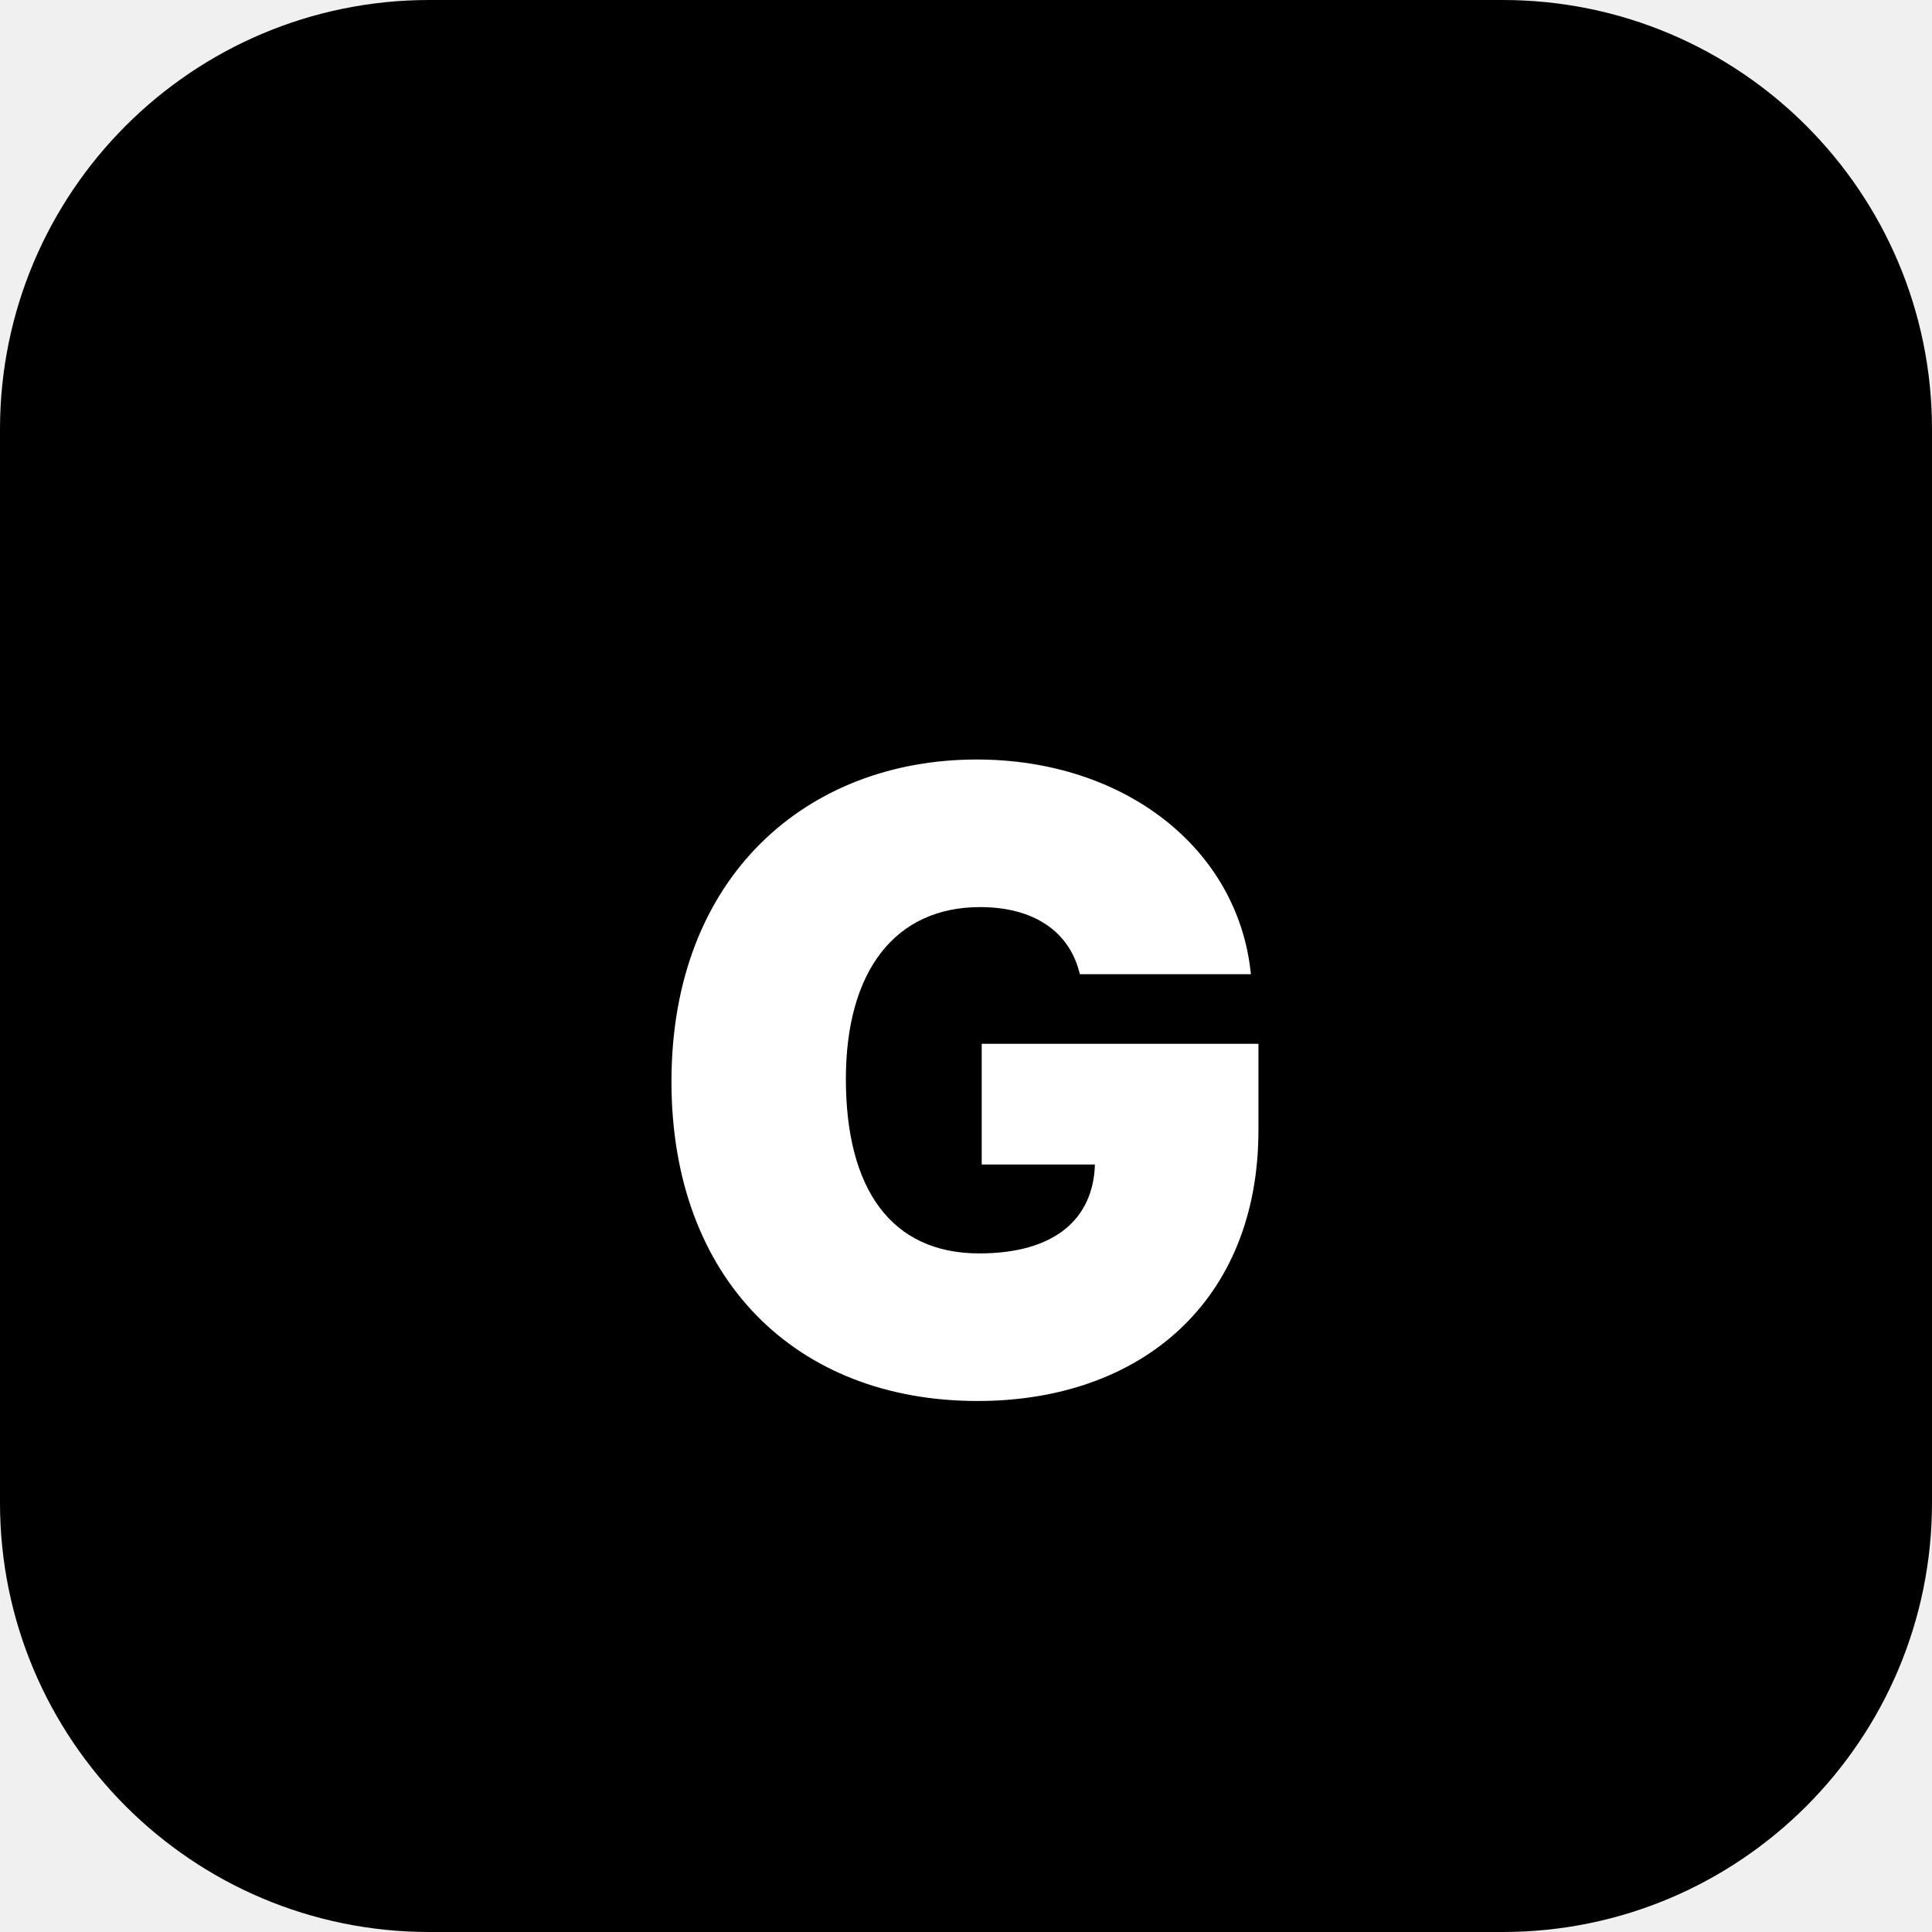
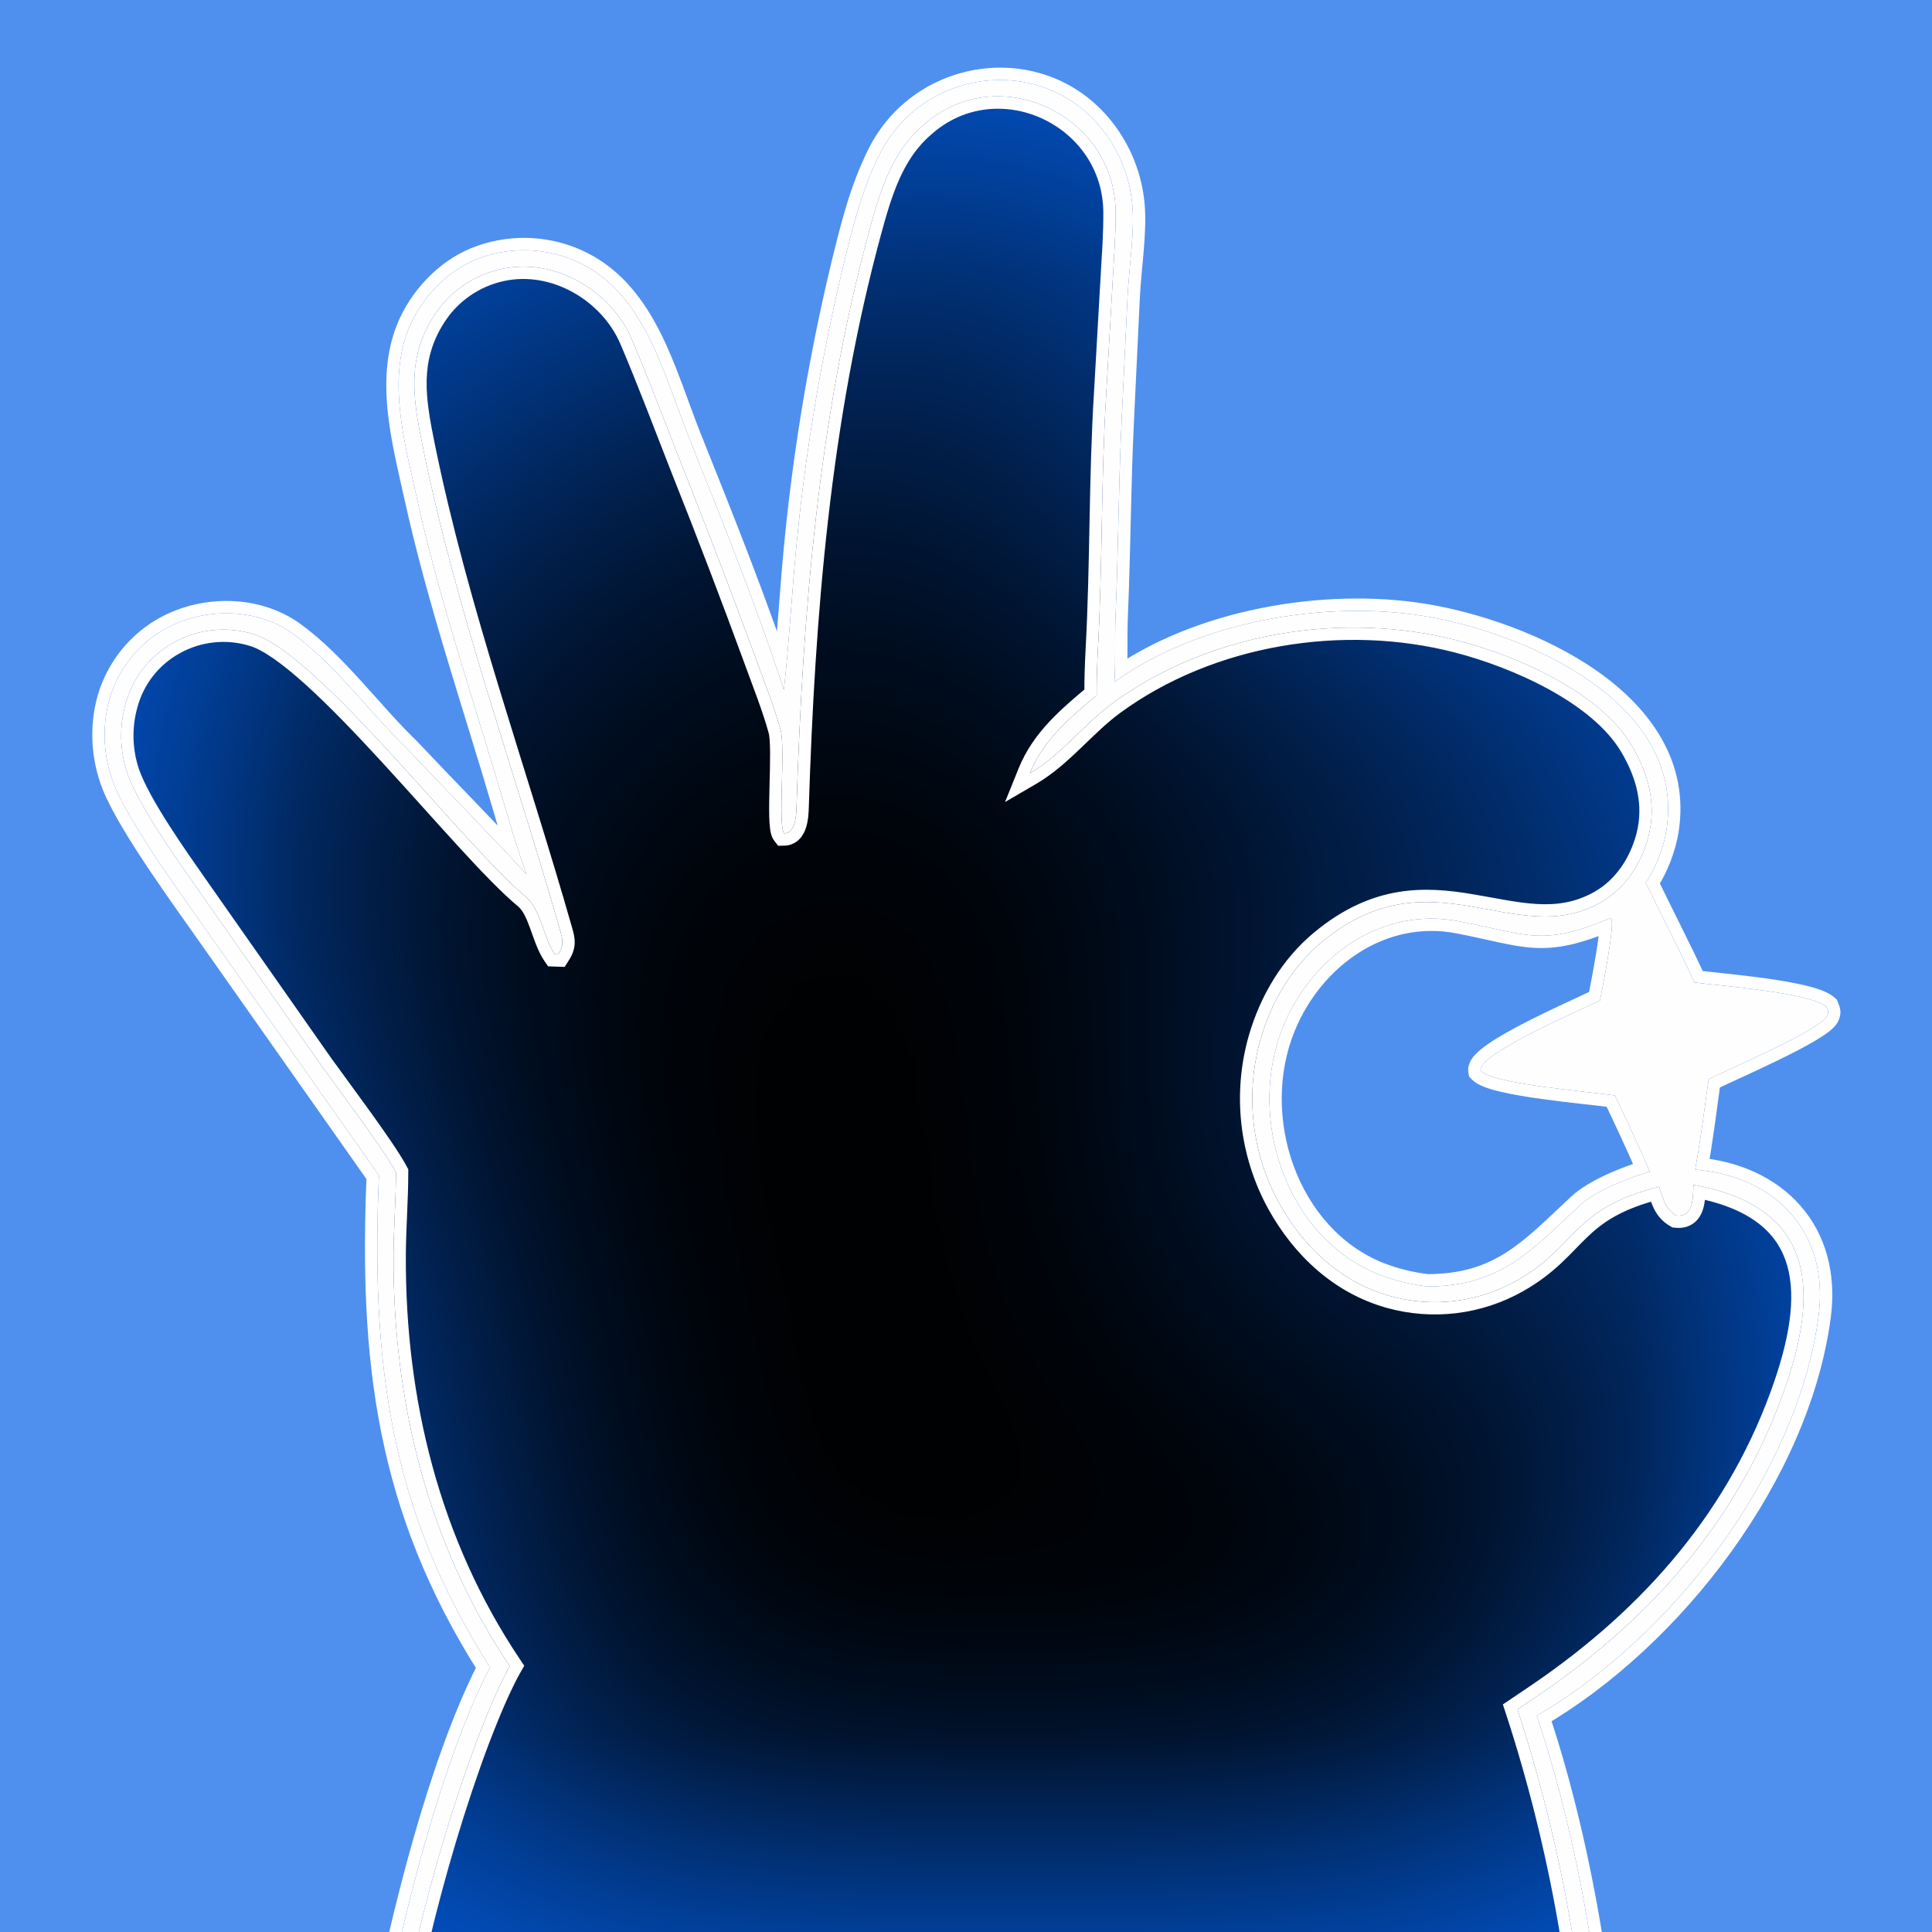
- <svg xmlns="http://www.w3.org/2000/svg" width="36" height="36" viewBox="0 0 36 36" fill="none">
-   <rect width="36" height="36" rx="8" fill="currentColor" />
-   <text x="50%" y="55%" dominant-baseline="middle" text-anchor="middle" fill="var(--primary-foreground, white)" font-family="Inter, sans-serif" font-size="16" font-weight="900">G</text>
+ <svg xmlns="http://www.w3.org/2000/svg" width="128" height="128" viewBox="0 0 128 128" fill="none">
+   <g clip-path="url(#clip0_7_12)">
+     <rect width="128" height="128" fill="#4F90EE" />
+     <g filter="url(#filter0_i_7_12)">
+       <path d="M58.265 10.244C61.135 4.484 69.121 3.489 73.112 8.679C74.185 10.081 74.844 11.754 75.014 13.508C75.195 15.285 74.795 17.779 74.707 19.612C74.575 22.362 74.447 25.117 74.313 27.868C74.103 32.165 74.096 36.471 73.91 40.772C73.848 42.212 73.92 43.757 73.841 45.178C79.318 41.214 87.659 39.735 94.313 40.808C101.013 41.888 111.744 46.56 110.404 55.013C110.228 56.12 109.695 57.547 109.035 58.469C110.074 60.642 111.281 62.935 112.258 65.09C114.069 65.321 119.976 65.772 121.007 66.707C121.104 66.962 121.174 67.04 121.051 67.303C120.616 68.241 114.453 70.868 113.199 71.502C112.93 73.417 112.668 75.609 112.308 77.489C117.7 77.93 121.207 81.692 120.486 87.179C119.113 97.603 110.817 108.427 101.817 113.673C104.841 122.661 106.717 134.434 106.684 143.898H23.695C24.83 134.782 28.183 118.72 32.463 110.46C25.7 99.842 24.594 90.011 25.104 77.872L14.233 62.426C12.403 59.808 8.647 54.721 7.56 51.997C6.945 50.439 6.776 48.742 7.072 47.094C7.447 45.003 8.661 43.153 10.434 41.972C13.037 40.238 16.851 40.111 19.466 42.025C22.243 44.058 24.539 47.258 27.029 49.666C29.626 52.421 32.355 55.167 34.882 57.92C34.339 56.464 33.879 54.897 33.439 53.398C31.437 46.573 29.101 39.772 27.575 32.824C26.776 29.181 25.59 24.949 27.235 21.408C28.149 19.459 29.86 17.755 31.905 17.052C34.067 16.296 36.445 16.443 38.496 17.46C42.786 19.608 43.986 24.838 45.654 29.002C47.824 34.422 50.132 40.16 51.933 45.706C52.307 42.35 52.476 38.877 52.83 35.464C53.447 29.417 54.47 23.418 55.891 17.506C56.516 14.971 57.093 12.595 58.265 10.244ZM106.722 60.818C102.157 62.746 101.246 61.925 96.632 61.035C91.532 60.051 86.946 63.358 85.04 67.951C82.56 73.928 85.123 81.962 91.38 84.445C92.409 84.842 93.486 85.107 94.583 85.23C99.43 85.216 101.463 82.843 104.645 79.877C105.693 78.9 107.892 78.01 109.304 77.632C108.569 75.905 107.798 74.277 106.993 72.581C105.289 72.319 98.957 71.839 98.09 70.94C97.874 69.83 104.746 66.921 106.006 66.275C106.154 65.476 107.013 61.257 106.741 60.834C106.737 60.827 106.728 60.823 106.722 60.818Z" fill="black" />
+     </g>
+     <mask id="path-2-outside-1_7_12" maskUnits="userSpaceOnUse" x="5.93" y="4.299" width="117" height="141" fill="black">
+       <rect fill="white" x="5.93" y="4.299" width="117" height="141" />
+       <path d="M58.265 10.244C61.135 4.484 69.121 3.489 73.113 8.679C74.186 10.081 74.844 11.753 75.014 13.508C75.195 15.285 74.796 17.779 74.707 19.612C74.575 22.362 74.447 25.117 74.313 27.868C74.103 32.165 74.097 36.471 73.911 40.772C73.848 42.212 73.92 43.757 73.841 45.178C79.318 41.214 87.659 39.735 94.313 40.808C101.013 41.888 111.744 46.56 110.404 55.013C110.228 56.12 109.695 57.547 109.036 58.469C110.074 60.642 111.281 62.935 112.258 65.09C114.07 65.321 119.977 65.772 121.007 66.707C121.104 66.962 121.174 67.04 121.051 67.303C120.617 68.241 114.453 70.868 113.2 71.502C112.93 73.417 112.668 75.609 112.308 77.489C117.7 77.93 121.207 81.692 120.486 87.179C119.113 97.603 110.817 108.427 101.817 113.673C104.841 122.661 106.717 134.434 106.684 143.898H105.684C105.585 143.124 105.566 142.235 105.534 141.452C105.142 131.803 103.532 122.419 100.537 113.254L102.014 112.257C109.561 107.104 115.37 100.445 118.346 91.716C120.567 85.201 120.067 79.921 112.195 78.499C112.158 79.34 112.223 80.654 111.063 80.53C110.304 80.095 110.2 79.443 109.924 78.627C104.133 80.058 104.484 82.604 100.493 84.844C97.943 86.285 94.922 86.653 92.099 85.866C88.85 84.96 86.357 82.618 84.751 79.72C82.92 76.396 82.478 72.486 83.52 68.838C84.243 66.348 85.595 64.047 87.611 62.383C94.847 56.413 100.375 62.975 106.014 59.809C107.658 58.886 108.738 57.236 109.208 55.44C109.766 53.305 109.215 51.263 108.113 49.404C105.995 45.832 100.465 43.443 96.613 42.445C88.989 40.469 80.147 41.886 73.746 46.565C71.812 47.978 70.294 50.032 68.233 51.234C69.131 49.005 70.859 47.582 72.658 46.064C72.651 45.036 72.688 43.965 72.744 42.939C73.044 37.36 72.948 31.655 73.29 26.09L73.734 18.341C73.816 16.882 73.922 15.514 73.914 14.067C73.881 7.585 66.065 3.9 61.149 8.309C59.069 10.091 58.286 12.735 57.584 15.317C54.207 27.742 53.177 40.668 52.77 53.491C52.751 54.093 52.686 55.196 51.948 55.211C51.521 54.667 52.058 49.573 51.712 48.339C51.272 46.769 50.672 45.27 50.123 43.764C48.564 39.505 46.944 35.268 45.265 31.054C44.146 28.211 43.057 25.294 41.86 22.485C40.486 19.263 36.782 17.046 33.218 17.822C31.352 18.224 29.728 19.361 28.715 20.974C26.92 23.815 27.379 26.494 28.002 29.552C30.227 40.485 34.078 51.013 37.132 61.728C37.319 62.381 37.329 62.676 36.974 63.229L36.752 63.221C35.993 62.121 35.845 60.25 34.836 59.416C30.767 56.053 21.074 43.276 16.774 42.007C15.021 41.472 13.124 41.672 11.522 42.562C9.943 43.429 8.786 44.901 8.32 46.637C7.892 48.152 7.936 49.76 8.445 51.249C9.206 53.419 11.738 56.964 13.109 58.922L21.279 70.575C22.375 72.106 25.333 76.028 26.163 77.546L26.234 77.678C26.233 79.485 26.082 81.322 26.073 83.142C26.022 92.808 28.331 102.283 33.775 110.394C32.812 112.086 31.713 114.936 31.041 116.839C27.967 125.541 26.039 134.775 24.766 143.898H23.695C24.83 134.781 28.183 118.72 32.463 110.46C25.7 99.842 24.594 90.011 25.104 77.871L14.233 62.426C12.403 59.808 8.647 54.721 7.56 51.996C6.945 50.439 6.776 48.742 7.072 47.094C7.447 45.002 8.662 43.153 10.434 41.972C13.037 40.238 16.851 40.111 19.466 42.025C22.243 44.057 24.539 47.257 27.03 49.665C29.627 52.421 32.355 55.166 34.882 57.92C34.339 56.463 33.879 54.897 33.439 53.398C31.437 46.573 29.101 39.772 27.576 32.824C26.776 29.181 25.591 24.949 27.235 21.408C28.149 19.459 29.86 17.755 31.906 17.052C34.068 16.296 36.445 16.443 38.497 17.46C42.786 19.608 43.986 24.838 45.654 29.002C47.824 34.422 50.132 40.16 51.933 45.706C52.308 42.35 52.476 38.877 52.831 35.464C53.447 29.417 54.47 23.417 55.891 17.506C56.516 14.971 57.093 12.595 58.265 10.244ZM106.722 60.818C102.157 62.746 101.246 61.925 96.632 61.035C91.532 60.051 86.947 63.358 85.04 67.951C82.56 73.928 85.123 81.962 91.38 84.445C92.41 84.842 93.487 85.106 94.584 85.23C99.43 85.215 101.464 82.843 104.645 79.877C105.693 78.9 107.892 78.01 109.304 77.632C108.569 75.905 107.798 74.277 106.994 72.581C105.289 72.319 98.957 71.839 98.09 70.94C97.874 69.83 104.746 66.921 106.006 66.275C106.154 65.476 107.013 61.257 106.742 60.833C106.737 60.827 106.729 60.823 106.722 60.818Z" />
+     </mask>
+     <path d="M58.265 10.244C61.135 4.484 69.121 3.489 73.113 8.679C74.186 10.081 74.844 11.753 75.014 13.508C75.195 15.285 74.796 17.779 74.707 19.612C74.575 22.362 74.447 25.117 74.313 27.868C74.103 32.165 74.097 36.471 73.911 40.772C73.848 42.212 73.92 43.757 73.841 45.178C79.318 41.214 87.659 39.735 94.313 40.808C101.013 41.888 111.744 46.56 110.404 55.013C110.228 56.12 109.695 57.547 109.036 58.469C110.074 60.642 111.281 62.935 112.258 65.09C114.07 65.321 119.977 65.772 121.007 66.707C121.104 66.962 121.174 67.04 121.051 67.303C120.617 68.241 114.453 70.868 113.2 71.502C112.93 73.417 112.668 75.609 112.308 77.489C117.7 77.93 121.207 81.692 120.486 87.179C119.113 97.603 110.817 108.427 101.817 113.673C104.841 122.661 106.717 134.434 106.684 143.898H105.684C105.585 143.124 105.566 142.235 105.534 141.452C105.142 131.803 103.532 122.419 100.537 113.254L102.014 112.257C109.561 107.104 115.37 100.445 118.346 91.716C120.567 85.201 120.067 79.921 112.195 78.499C112.158 79.34 112.223 80.654 111.063 80.53C110.304 80.095 110.2 79.443 109.924 78.627C104.133 80.058 104.484 82.604 100.493 84.844C97.943 86.285 94.922 86.653 92.099 85.866C88.85 84.96 86.357 82.618 84.751 79.72C82.92 76.396 82.478 72.486 83.52 68.838C84.243 66.348 85.595 64.047 87.611 62.383C94.847 56.413 100.375 62.975 106.014 59.809C107.658 58.886 108.738 57.236 109.208 55.44C109.766 53.305 109.215 51.263 108.113 49.404C105.995 45.832 100.465 43.443 96.613 42.445C88.989 40.469 80.147 41.886 73.746 46.565C71.812 47.978 70.294 50.032 68.233 51.234C69.131 49.005 70.859 47.582 72.658 46.064C72.651 45.036 72.688 43.965 72.744 42.939C73.044 37.36 72.948 31.655 73.29 26.09L73.734 18.341C73.816 16.882 73.922 15.514 73.914 14.067C73.881 7.585 66.065 3.9 61.149 8.309C59.069 10.091 58.286 12.735 57.584 15.317C54.207 27.742 53.177 40.668 52.77 53.491C52.751 54.093 52.686 55.196 51.948 55.211C51.521 54.667 52.058 49.573 51.712 48.339C51.272 46.769 50.672 45.27 50.123 43.764C48.564 39.505 46.944 35.268 45.265 31.054C44.146 28.211 43.057 25.294 41.86 22.485C40.486 19.263 36.782 17.046 33.218 17.822C31.352 18.224 29.728 19.361 28.715 20.974C26.92 23.815 27.379 26.494 28.002 29.552C30.227 40.485 34.078 51.013 37.132 61.728C37.319 62.381 37.329 62.676 36.974 63.229L36.752 63.221C35.993 62.121 35.845 60.25 34.836 59.416C30.767 56.053 21.074 43.276 16.774 42.007C15.021 41.472 13.124 41.672 11.522 42.562C9.943 43.429 8.786 44.901 8.32 46.637C7.892 48.152 7.936 49.76 8.445 51.249C9.206 53.419 11.738 56.964 13.109 58.922L21.279 70.575C22.375 72.106 25.333 76.028 26.163 77.546L26.234 77.678C26.233 79.485 26.082 81.322 26.073 83.142C26.022 92.808 28.331 102.283 33.775 110.394C32.812 112.086 31.713 114.936 31.041 116.839C27.967 125.541 26.039 134.775 24.766 143.898H23.695C24.83 134.781 28.183 118.72 32.463 110.46C25.7 99.842 24.594 90.011 25.104 77.871L14.233 62.426C12.403 59.808 8.647 54.721 7.56 51.996C6.945 50.439 6.776 48.742 7.072 47.094C7.447 45.002 8.662 43.153 10.434 41.972C13.037 40.238 16.851 40.111 19.466 42.025C22.243 44.057 24.539 47.257 27.03 49.665C29.627 52.421 32.355 55.166 34.882 57.92C34.339 56.463 33.879 54.897 33.439 53.398C31.437 46.573 29.101 39.772 27.576 32.824C26.776 29.181 25.591 24.949 27.235 21.408C28.149 19.459 29.86 17.755 31.906 17.052C34.068 16.296 36.445 16.443 38.497 17.46C42.786 19.608 43.986 24.838 45.654 29.002C47.824 34.422 50.132 40.16 51.933 45.706C52.308 42.35 52.476 38.877 52.831 35.464C53.447 29.417 54.47 23.417 55.891 17.506C56.516 14.971 57.093 12.595 58.265 10.244ZM106.722 60.818C102.157 62.746 101.246 61.925 96.632 61.035C91.532 60.051 86.947 63.358 85.04 67.951C82.56 73.928 85.123 81.962 91.38 84.445C92.41 84.842 93.487 85.106 94.584 85.23C99.43 85.215 101.464 82.843 104.645 79.877C105.693 78.9 107.892 78.01 109.304 77.632C108.569 75.905 107.798 74.277 106.994 72.581C105.289 72.319 98.957 71.839 98.09 70.94C97.874 69.83 104.746 66.921 106.006 66.275C106.154 65.476 107.013 61.257 106.742 60.833C106.737 60.827 106.729 60.823 106.722 60.818Z" fill="#FEFEFE" />
+     <path d="M58.265 10.244L57.535 9.88L57.535 9.88L58.265 10.244ZM73.113 8.679L73.76 8.184L73.759 8.182L73.113 8.679ZM75.014 13.508L74.203 13.587L74.203 13.591L75.014 13.508ZM74.707 19.612L75.522 19.651V19.651L74.707 19.612ZM74.313 27.868L73.499 27.828V27.828L74.313 27.868ZM73.911 40.772L74.725 40.807V40.807L73.911 40.772ZM73.841 45.178L73.027 45.133L72.932 46.843L74.319 45.839L73.841 45.178ZM94.313 40.808L94.183 41.613H94.183L94.313 40.808ZM110.404 55.013L109.599 54.885L109.599 54.886L110.404 55.013ZM109.036 58.469L108.372 57.995L108.093 58.386L108.3 58.821L109.036 58.469ZM112.258 65.09L111.516 65.427L111.704 65.841L112.155 65.899L112.258 65.09ZM121.007 66.707L121.77 66.417L121.7 66.234L121.555 66.103L121.007 66.707ZM121.051 67.303L120.312 66.959L120.312 66.96L121.051 67.303ZM113.2 71.502L112.831 70.775L112.452 70.967L112.392 71.389L113.2 71.502ZM112.308 77.489L111.507 77.335L111.336 78.227L112.242 78.301L112.308 77.489ZM120.486 87.179L121.294 87.285L121.294 87.285L120.486 87.179ZM101.817 113.673L101.406 112.969L100.832 113.303L101.044 113.933L101.817 113.673ZM106.684 143.898V144.713H107.497L107.499 143.901L106.684 143.898ZM105.684 143.898L104.875 144.001L104.966 144.713H105.684V143.898ZM105.534 141.452L104.719 141.485V141.485L105.534 141.452ZM100.537 113.254L100.081 112.579L99.57 112.923L99.762 113.508L100.537 113.254ZM102.014 112.257L102.47 112.933L102.474 112.931L102.014 112.257ZM118.346 91.716L119.118 91.979L119.118 91.979L118.346 91.716ZM112.195 78.499L112.34 77.697L111.421 77.531L111.38 78.464L112.195 78.499ZM111.063 80.53L110.658 81.237L110.806 81.322L110.976 81.34L111.063 80.53ZM109.924 78.627L110.697 78.366L110.457 77.656L109.729 77.836L109.924 78.627ZM100.493 84.844L100.094 84.133L100.092 84.134L100.493 84.844ZM92.099 85.866L92.318 85.08L92.318 85.08L92.099 85.866ZM84.751 79.72L84.036 80.113L84.037 80.115L84.751 79.72ZM83.52 68.838L82.737 68.611L82.736 68.614L83.52 68.838ZM87.611 62.383L87.092 61.754L87.092 61.754L87.611 62.383ZM106.014 59.809L105.615 59.098L105.615 59.098L106.014 59.809ZM109.208 55.44L109.996 55.646V55.646L109.208 55.44ZM108.113 49.404L107.411 49.819V49.819L108.113 49.404ZM96.613 42.445L96.817 41.656L96.817 41.656L96.613 42.445ZM73.746 46.565L74.227 47.223V47.223L73.746 46.565ZM68.233 51.234L67.477 50.929L66.587 53.137L68.644 51.938L68.233 51.234ZM72.658 46.064L73.183 46.687L73.476 46.441L73.473 46.058L72.658 46.064ZM72.744 42.939L73.558 42.983V42.983L72.744 42.939ZM73.29 26.09L74.104 26.14L74.105 26.137L73.29 26.09ZM73.734 18.341L74.548 18.388L74.548 18.387L73.734 18.341ZM73.914 14.067L73.098 14.071L73.098 14.072L73.914 14.067ZM61.149 8.309L61.679 8.928L61.686 8.922L61.693 8.916L61.149 8.309ZM57.584 15.317L58.371 15.531V15.531L57.584 15.317ZM52.77 53.491L53.585 53.517V53.517L52.77 53.491ZM51.948 55.211L51.306 55.714L51.557 56.035L51.964 56.026L51.948 55.211ZM51.712 48.339L52.498 48.119L52.497 48.119L51.712 48.339ZM50.123 43.764L50.89 43.485L50.889 43.484L50.123 43.764ZM45.265 31.054L44.507 31.353L44.508 31.356L45.265 31.054ZM41.86 22.485L42.61 22.165V22.165L41.86 22.485ZM33.218 17.822L33.39 18.619L33.392 18.618L33.218 17.822ZM28.715 20.974L29.404 21.41L29.406 21.407L28.715 20.974ZM28.002 29.552L27.203 29.715L27.203 29.715L28.002 29.552ZM37.132 61.728L37.916 61.505L37.916 61.505L37.132 61.728ZM36.974 63.229L36.946 64.044L37.41 64.06L37.66 63.669L36.974 63.229ZM36.752 63.221L36.08 63.684L36.313 64.022L36.723 64.036L36.752 63.221ZM34.836 59.416L34.317 60.045L34.317 60.045L34.836 59.416ZM16.774 42.007L16.536 42.787L16.543 42.789L16.774 42.007ZM11.522 42.562L11.914 43.277L11.918 43.275L11.522 42.562ZM8.32 46.637L9.104 46.859L9.107 46.849L8.32 46.637ZM8.445 51.249L7.673 51.513L7.676 51.519L8.445 51.249ZM13.109 58.922L12.441 59.39L12.441 59.39L13.109 58.922ZM21.279 70.575L20.611 71.043L20.616 71.049L21.279 70.575ZM26.163 77.546L26.88 77.159L26.878 77.155L26.163 77.546ZM26.234 77.678L27.049 77.678L27.049 77.472L26.951 77.29L26.234 77.678ZM26.073 83.142L26.888 83.146V83.146L26.073 83.142ZM33.775 110.394L34.483 110.797L34.733 110.359L34.452 109.94L33.775 110.394ZM31.041 116.839L31.809 117.111L31.809 117.111L31.041 116.839ZM24.766 143.898V144.713H25.476L25.574 144.011L24.766 143.898ZM23.695 143.898L22.886 143.797L22.772 144.713H23.695V143.898ZM32.463 110.46L33.187 110.835L33.403 110.418L33.151 110.022L32.463 110.46ZM25.104 77.871L25.919 77.906L25.93 77.629L25.771 77.402L25.104 77.871ZM14.233 62.426L13.565 62.893L13.566 62.895L14.233 62.426ZM7.56 51.996L6.802 52.296L6.803 52.299L7.56 51.996ZM7.072 47.094L7.874 47.238L7.874 47.238L7.072 47.094ZM10.434 41.972L10.886 42.651L10.886 42.651L10.434 41.972ZM19.466 42.025L18.985 42.683L18.985 42.683L19.466 42.025ZM27.03 49.665L27.623 49.106L27.61 49.093L27.596 49.079L27.03 49.665ZM34.882 57.92L34.282 58.471L35.646 57.636L34.882 57.92ZM33.439 53.398L32.657 53.627L32.657 53.627L33.439 53.398ZM27.576 32.824L28.372 32.649V32.649L27.576 32.824ZM27.235 21.408L26.497 21.061L26.495 21.064L27.235 21.408ZM31.906 17.052L32.171 17.823L32.175 17.822L31.906 17.052ZM38.497 17.46L38.861 16.731L38.859 16.73L38.497 17.46ZM45.654 29.002L46.411 28.699L46.411 28.699L45.654 29.002ZM51.933 45.706L51.158 45.957L52.743 45.796L51.933 45.706ZM52.831 35.464L53.642 35.548L53.642 35.547L52.831 35.464ZM55.891 17.506L55.099 17.311L55.098 17.316L55.891 17.506ZM106.722 60.818L107.238 60.186L106.857 59.876L106.405 60.067L106.722 60.818ZM96.632 61.035L96.787 60.234L96.787 60.234L96.632 61.035ZM85.04 67.951L84.287 67.638L84.287 67.638L85.04 67.951ZM91.38 84.445L91.08 85.203L91.087 85.205L91.38 84.445ZM94.584 85.23L94.492 86.04L94.539 86.045L94.586 86.045L94.584 85.23ZM104.645 79.877L104.089 79.281V79.281L104.645 79.877ZM109.304 77.632L109.515 78.42L110.422 78.177L110.054 77.313L109.304 77.632ZM106.994 72.581L107.73 72.231L107.545 71.84L107.117 71.775L106.994 72.581ZM98.09 70.94L97.29 71.096L97.336 71.332L97.503 71.506L98.09 70.94ZM106.006 66.275L106.378 67L106.735 66.818L106.808 66.423L106.006 66.275ZM106.742 60.833L107.428 60.393L107.427 60.392L106.742 60.833ZM58.265 10.244L58.995 10.607C61.61 5.359 68.86 4.487 72.466 9.176L73.113 8.679L73.759 8.182C69.381 2.49 60.66 3.609 57.535 9.88L58.265 10.244ZM73.113 8.679L72.465 9.175C73.446 10.456 74.047 11.984 74.203 13.587L75.014 13.508L75.826 13.43C75.641 11.523 74.925 9.706 73.76 8.184L73.113 8.679ZM75.014 13.508L74.203 13.591C74.285 14.398 74.237 15.4 74.149 16.472C74.064 17.508 73.938 18.64 73.893 19.573L74.707 19.612L75.522 19.651C75.565 18.75 75.683 17.719 75.774 16.606C75.863 15.528 75.924 14.395 75.825 13.425L75.014 13.508ZM74.707 19.612L73.893 19.573C73.761 22.325 73.633 25.077 73.499 27.828L74.313 27.868L75.127 27.907C75.262 25.157 75.39 22.399 75.522 19.651L74.707 19.612ZM74.313 27.868L73.499 27.828C73.393 29.988 73.339 32.148 73.288 34.299C73.237 36.453 73.189 38.596 73.096 40.737L73.911 40.772L74.725 40.807C74.819 38.647 74.867 36.487 74.918 34.338C74.969 32.186 75.023 30.044 75.127 27.907L74.313 27.868ZM73.911 40.772L73.096 40.737C73.064 41.478 73.067 42.244 73.067 42.982C73.067 43.728 73.065 44.448 73.027 45.133L73.841 45.178L74.655 45.223C74.696 44.487 74.698 43.723 74.698 42.982C74.697 42.232 74.695 41.505 74.725 40.807L73.911 40.772ZM73.841 45.178L74.319 45.839C79.591 42.023 87.703 40.568 94.183 41.613L94.313 40.808L94.443 40.003C87.615 38.902 79.046 40.404 73.363 44.518L73.841 45.178ZM94.313 40.808L94.183 41.613C97.444 42.139 101.677 43.541 104.904 45.812C108.129 48.082 110.2 51.094 109.599 54.885L110.404 55.013L111.209 55.141C111.948 50.479 109.323 46.928 105.843 44.479C102.365 42.031 97.882 40.558 94.443 40.003L94.313 40.808ZM110.404 55.013L109.599 54.886C109.44 55.888 108.947 57.191 108.372 57.995L109.036 58.469L109.699 58.943C110.443 57.903 111.017 56.353 111.209 55.141L110.404 55.013ZM109.036 58.469L108.3 58.821C109.363 61.046 110.538 63.269 111.516 65.427L112.258 65.09L113.001 64.754C112.025 62.6 110.784 60.239 109.771 58.118L109.036 58.469ZM112.258 65.09L112.155 65.899C113.138 66.024 114.957 66.18 116.812 66.442C117.718 66.57 118.579 66.716 119.267 66.884C119.612 66.968 119.897 67.054 120.115 67.138C120.224 67.18 120.307 67.219 120.369 67.253C120.399 67.269 120.422 67.283 120.437 67.294C120.453 67.305 120.46 67.311 120.46 67.31L121.007 66.707L121.555 66.103C121.314 65.884 120.998 65.732 120.704 65.618C120.395 65.498 120.036 65.393 119.653 65.3C118.888 65.113 117.965 64.958 117.039 64.827C115.23 64.572 113.189 64.387 112.361 64.281L112.258 65.09ZM121.007 66.707L120.245 66.996C120.26 67.036 120.275 67.072 120.286 67.1C120.299 67.131 120.305 67.148 120.312 67.164C120.317 67.178 120.318 67.181 120.317 67.177C120.316 67.173 120.311 67.159 120.308 67.137C120.304 67.115 120.301 67.088 120.302 67.058C120.302 67.029 120.305 67.003 120.309 66.982C120.316 66.943 120.325 66.931 120.312 66.959L121.051 67.303L121.79 67.647C121.893 67.426 121.966 67.168 121.916 66.866C121.895 66.742 121.857 66.639 121.833 66.577C121.821 66.546 121.807 66.512 121.798 66.489C121.787 66.463 121.778 66.441 121.77 66.417L121.007 66.707ZM121.051 67.303L120.312 66.96C120.35 66.878 120.358 66.916 120.145 67.079C119.97 67.214 119.72 67.377 119.403 67.563C118.773 67.934 117.946 68.359 117.075 68.783C116.208 69.206 115.314 69.62 114.553 69.97C113.804 70.314 113.162 70.607 112.831 70.775L113.2 71.502L113.568 72.23C113.864 72.08 114.462 71.806 115.235 71.451C115.996 71.1 116.905 70.68 117.789 70.249C118.671 69.82 119.544 69.373 120.231 68.968C120.573 68.766 120.886 68.565 121.136 68.374C121.349 68.211 121.644 67.963 121.791 67.646L121.051 67.303ZM113.2 71.502L112.392 71.389C112.119 73.33 111.863 75.482 111.507 77.335L112.308 77.489L113.109 77.642C113.474 75.737 113.741 73.504 114.007 71.616L113.2 71.502ZM112.308 77.489L112.242 78.301C114.766 78.508 116.778 79.484 118.074 80.976C119.364 82.461 120.012 84.532 119.678 87.073L120.486 87.179L121.294 87.285C121.682 84.339 120.937 81.785 119.305 79.907C117.68 78.037 115.242 76.911 112.375 76.676L112.308 77.489ZM120.486 87.179L119.678 87.073C118.344 97.202 110.231 107.825 101.406 112.969L101.817 113.673L102.227 114.378C111.404 109.029 119.883 98.004 121.294 87.285L120.486 87.179ZM101.817 113.673L101.044 113.933C104.04 122.835 105.902 134.519 105.869 143.895L106.684 143.898L107.499 143.901C107.533 134.349 105.643 122.487 102.59 113.413L101.817 113.673ZM106.684 143.898V143.083H105.684V143.898V144.713H106.684V143.898ZM105.684 143.898L106.493 143.795C106.4 143.066 106.381 142.228 106.348 141.418L105.534 141.452L104.719 141.485C104.75 142.242 104.771 143.182 104.875 144.001L105.684 143.898ZM105.534 141.452L106.348 141.418C105.953 131.7 104.331 122.241 101.312 113.001L100.537 113.254L99.762 113.508C102.732 122.597 104.33 131.906 104.719 141.485L105.534 141.452ZM100.537 113.254L100.993 113.93L102.47 112.933L102.014 112.257L101.558 111.581L100.081 112.579L100.537 113.254ZM102.014 112.257L102.474 112.931C110.133 107.7 116.073 100.909 119.118 91.979L118.346 91.716L117.575 91.453C114.666 99.981 108.988 106.507 101.554 111.584L102.014 112.257ZM118.346 91.716L119.118 91.979C120.242 88.682 120.752 85.507 119.822 82.922C118.86 80.245 116.452 78.44 112.34 77.697L112.195 78.499L112.05 79.302C115.81 79.981 117.588 81.527 118.288 83.474C119.022 85.514 118.671 88.236 117.574 91.453L118.346 91.716ZM112.195 78.499L111.38 78.464C111.369 78.713 111.369 78.903 111.352 79.13C111.337 79.347 111.311 79.511 111.273 79.629C111.236 79.747 111.207 79.752 111.233 79.732C111.276 79.7 111.282 79.733 111.15 79.719L111.063 80.53L110.976 81.34C111.424 81.388 111.857 81.304 112.215 81.034C112.556 80.777 112.731 80.424 112.827 80.124C113.003 79.571 112.995 78.868 113.009 78.535L112.195 78.499ZM111.063 80.53L111.468 79.822C111.044 79.579 111.022 79.33 110.697 78.366L109.924 78.627L109.152 78.888C109.378 79.556 109.565 80.611 110.658 81.237L111.063 80.53ZM109.924 78.627L109.729 77.836C106.686 78.588 105.2 79.656 103.967 80.846C102.759 82.012 101.969 83.081 100.094 84.133L100.493 84.844L100.892 85.555C103.008 84.367 104.038 83.043 105.1 82.019C106.138 81.017 107.372 80.098 110.12 79.419L109.924 78.627ZM100.493 84.844L100.092 84.134C97.73 85.468 94.932 85.809 92.318 85.08L92.099 85.866L91.88 86.651C94.911 87.496 98.155 87.101 100.894 85.554L100.493 84.844ZM92.099 85.866L92.318 85.08C89.326 84.247 86.99 82.079 85.463 79.325L84.751 79.72L84.037 80.115C85.724 83.157 88.374 85.674 91.88 86.651L92.099 85.866ZM84.751 79.72L85.465 79.327C83.738 76.191 83.321 72.502 84.304 69.062L83.52 68.838L82.736 68.614C81.635 72.469 82.102 76.6 84.036 80.113L84.751 79.72ZM83.52 68.838L84.303 69.066C84.988 66.704 86.261 64.554 88.13 63.012L87.611 62.383L87.092 61.754C84.928 63.54 83.497 65.993 82.737 68.611L83.52 68.838ZM87.611 62.383L88.13 63.012C89.835 61.605 91.407 60.96 92.882 60.711C94.371 60.46 95.81 60.604 97.277 60.849C100.113 61.321 103.279 62.279 106.413 60.52L106.014 59.809L105.615 59.098C103.11 60.504 100.692 59.764 97.545 59.24C96.021 58.986 94.369 58.807 92.61 59.103C90.837 59.403 89.005 60.176 87.092 61.754L87.611 62.383ZM106.014 59.809L106.413 60.52C108.29 59.467 109.483 57.608 109.996 55.646L109.208 55.44L108.419 55.233C107.992 56.864 107.026 58.306 105.615 59.098L106.014 59.809ZM109.208 55.44L109.996 55.646C110.627 53.236 109.988 50.968 108.814 48.988L108.113 49.404L107.411 49.819C108.442 51.558 108.905 53.374 108.419 55.233L109.208 55.44ZM108.113 49.404L108.814 48.988C107.647 47.02 105.589 45.443 103.406 44.245C101.208 43.038 98.797 42.169 96.817 41.656L96.613 42.445L96.408 43.234C98.281 43.719 100.562 44.544 102.621 45.674C104.695 46.813 106.461 48.216 107.411 49.819L108.113 49.404ZM96.613 42.445L96.817 41.656C88.975 39.623 79.878 41.073 73.264 45.907L73.746 46.565L74.227 47.223C80.416 42.7 89.002 41.314 96.408 43.234L96.613 42.445ZM73.746 46.565L73.264 45.907C72.242 46.654 71.329 47.571 70.474 48.389C69.596 49.228 68.762 49.982 67.822 50.529L68.233 51.234L68.644 51.938C69.765 51.284 70.72 50.41 71.6 49.568C72.502 48.706 73.315 47.889 74.227 47.223L73.746 46.565ZM68.233 51.234L68.989 51.539C69.799 49.53 71.354 48.231 73.183 46.687L72.658 46.064L72.132 45.441C70.364 46.932 68.463 48.481 67.477 50.929L68.233 51.234ZM72.658 46.064L73.473 46.058C73.466 45.053 73.503 43.999 73.558 42.983L72.744 42.939L71.93 42.895C71.874 43.93 71.835 45.02 71.842 46.069L72.658 46.064ZM72.744 42.939L73.558 42.983C73.709 40.177 73.76 37.341 73.816 34.526C73.873 31.705 73.934 28.904 74.104 26.14L73.29 26.09L72.477 26.04C72.304 28.842 72.242 31.675 72.186 34.493C72.13 37.316 72.079 40.122 71.93 42.895L72.744 42.939ZM73.29 26.09L74.105 26.137L74.548 18.388L73.734 18.341L72.92 18.295L72.477 26.044L73.29 26.09ZM73.734 18.341L74.548 18.387C74.629 16.95 74.738 15.543 74.729 14.062L73.914 14.067L73.098 14.072C73.107 15.486 73.003 16.814 72.92 18.296L73.734 18.341ZM73.914 14.067L74.729 14.063C74.693 6.912 66.07 2.801 60.605 7.702L61.149 8.309L61.693 8.916C66.061 4.999 73.069 8.258 73.098 14.071L73.914 14.067ZM61.149 8.309L60.619 7.69C58.321 9.658 57.491 12.553 56.798 15.103L57.584 15.317L58.371 15.531C59.081 12.917 59.817 10.523 61.679 8.928L61.149 8.309ZM57.584 15.317L56.798 15.103C53.395 27.621 52.363 40.622 51.955 53.465L52.77 53.491L53.585 53.517C53.991 40.714 55.019 27.864 58.371 15.531L57.584 15.317ZM52.77 53.491L51.955 53.465C51.945 53.773 51.924 54.094 51.851 54.327C51.815 54.44 51.786 54.467 51.796 54.457C51.826 54.425 51.886 54.397 51.931 54.396L51.948 55.211L51.964 56.026C52.379 56.018 52.723 55.846 52.974 55.585C53.204 55.345 53.331 55.056 53.406 54.816C53.555 54.342 53.575 53.811 53.585 53.517L52.77 53.491ZM51.948 55.211L52.589 54.708C52.658 54.795 52.67 54.86 52.661 54.831C52.657 54.815 52.647 54.773 52.637 54.698C52.616 54.549 52.602 54.335 52.594 54.06C52.58 53.511 52.596 52.807 52.614 52.054C52.633 51.312 52.655 50.527 52.65 49.851C52.645 49.209 52.618 48.55 52.498 48.119L51.712 48.339L50.927 48.559C50.98 48.745 51.014 49.185 51.02 49.863C51.024 50.506 51.004 51.259 50.984 52.013C50.966 52.756 50.949 53.504 50.964 54.103C50.972 54.401 50.989 54.684 51.022 54.922C51.038 55.041 51.061 55.166 51.096 55.285C51.126 55.391 51.184 55.559 51.306 55.714L51.948 55.211ZM51.712 48.339L52.497 48.119C52.046 46.509 51.426 44.959 50.89 43.485L50.123 43.764L49.357 44.043C49.917 45.582 50.498 47.028 50.927 48.559L51.712 48.339ZM50.123 43.764L50.889 43.484C49.327 39.218 47.704 34.973 46.023 30.752L45.265 31.054L44.508 31.356C46.184 35.562 47.801 39.793 49.358 44.044L50.123 43.764ZM45.265 31.054L46.024 30.756C44.912 27.931 43.813 24.988 42.61 22.165L41.86 22.485L41.11 22.805C42.302 25.6 43.38 28.491 44.507 31.353L45.265 31.054ZM41.86 22.485L42.61 22.165C41.1 18.625 37.034 16.157 33.045 17.025L33.218 17.822L33.392 18.618C36.53 17.935 39.872 19.901 41.11 22.805L41.86 22.485ZM33.218 17.822L33.047 17.025C30.966 17.473 29.154 18.741 28.025 20.541L28.715 20.974L29.406 21.407C30.301 19.981 31.738 18.974 33.39 18.619L33.218 17.822ZM28.715 20.974L28.026 20.538C26.039 23.683 26.582 26.668 27.203 29.715L28.002 29.552L28.8 29.39C28.176 26.32 27.801 23.947 29.404 21.41L28.715 20.974ZM28.002 29.552L27.203 29.715C29.436 40.685 33.317 51.317 36.348 61.951L37.132 61.728L37.916 61.505C34.839 50.708 31.019 40.286 28.8 29.39L28.002 29.552ZM37.132 61.728L36.348 61.951C36.439 62.271 36.449 62.384 36.443 62.449C36.44 62.489 36.428 62.57 36.288 62.789L36.974 63.229L37.66 63.669C37.875 63.335 38.035 62.993 38.069 62.583C38.1 62.199 38.011 61.838 37.916 61.505L37.132 61.728ZM36.974 63.229L37.003 62.414L36.78 62.406L36.752 63.221L36.723 64.036L36.946 64.044L36.974 63.229ZM36.752 63.221L37.423 62.758C37.12 62.32 36.939 61.724 36.654 60.94C36.402 60.247 36.052 59.364 35.356 58.788L34.836 59.416L34.317 60.045C34.629 60.303 34.858 60.772 35.121 61.497C35.352 62.133 35.624 63.022 36.08 63.684L36.752 63.221ZM34.836 59.416L35.356 58.788C34.389 57.989 33.057 56.602 31.504 54.905C29.993 53.256 28.203 51.235 26.492 49.375C24.754 47.484 22.991 45.64 21.386 44.185C20.582 43.458 19.807 42.817 19.084 42.313C18.37 41.815 17.664 41.42 17.005 41.225L16.774 42.007L16.543 42.789C16.959 42.912 17.497 43.194 18.151 43.65C18.798 44.101 19.517 44.693 20.291 45.394C21.839 46.797 23.561 48.595 25.292 50.478C27.05 52.391 28.715 54.275 30.301 56.007C31.844 57.691 33.249 59.162 34.317 60.045L34.836 59.416ZM16.774 42.007L17.012 41.227C15.047 40.628 12.922 40.852 11.126 41.849L11.522 42.562L11.918 43.275C13.326 42.493 14.994 42.316 16.536 42.787L16.774 42.007ZM11.522 42.562L11.13 41.847C9.356 42.821 8.057 44.475 7.532 46.426L8.32 46.637L9.107 46.849C9.516 45.328 10.529 44.037 11.914 43.277L11.522 42.562ZM8.32 46.637L7.535 46.416C7.062 48.09 7.111 49.867 7.673 51.513L8.445 51.249L9.216 50.986C8.761 49.653 8.722 48.214 9.104 46.859L8.32 46.637ZM8.445 51.249L7.676 51.519C8.091 52.703 8.962 54.202 9.862 55.605C10.773 57.025 11.76 58.417 12.441 59.39L13.109 58.922L13.777 58.455C13.087 57.47 12.123 56.11 11.235 54.725C10.336 53.324 9.56 51.965 9.214 50.98L8.445 51.249ZM13.109 58.922L12.441 59.39L20.611 71.043L21.279 70.575L21.946 70.107L13.776 58.454L13.109 58.922ZM21.279 70.575L20.616 71.049C21.15 71.796 22.205 73.216 23.159 74.542C24.148 75.916 25.062 77.232 25.447 77.937L26.163 77.546L26.878 77.155C26.434 76.343 25.454 74.939 24.482 73.589C23.476 72.192 22.504 70.885 21.942 70.1L21.279 70.575ZM26.163 77.546L25.445 77.934L25.517 78.066L26.234 77.678L26.951 77.29L26.88 77.159L26.163 77.546ZM26.234 77.678L25.419 77.678C25.418 78.561 25.381 79.456 25.342 80.37C25.303 81.279 25.262 82.209 25.258 83.138L26.073 83.142L26.888 83.146C26.893 82.254 26.932 81.356 26.971 80.44C27.01 79.529 27.049 78.602 27.049 77.678L26.234 77.678ZM26.073 83.142L25.258 83.138C25.206 92.935 27.547 102.577 33.098 110.848L33.775 110.394L34.452 109.94C29.115 101.988 26.838 92.68 26.888 83.146L26.073 83.142ZM33.775 110.394L33.066 109.991C32.063 111.753 30.944 114.665 30.272 116.568L31.041 116.839L31.809 117.111C32.482 115.206 33.56 112.419 34.483 110.797L33.775 110.394ZM31.041 116.839L30.272 116.568C27.175 125.337 25.236 134.628 23.959 143.785L24.766 143.898L25.574 144.011C26.841 134.922 28.76 125.745 31.809 117.111L31.041 116.839ZM24.766 143.898V143.083H23.695V143.898V144.713H24.766V143.898ZM23.695 143.898L24.504 143.999C25.067 139.473 26.184 133.21 27.692 127.052C29.203 120.88 31.093 114.877 33.187 110.835L32.463 110.46L31.739 110.085C29.553 114.304 27.627 120.461 26.108 126.664C24.585 132.881 23.457 139.206 22.886 143.797L23.695 143.898ZM32.463 110.46L33.151 110.022C26.513 99.601 25.413 89.961 25.919 77.906L25.104 77.871L24.289 77.837C23.776 90.061 24.887 100.083 31.776 110.898L32.463 110.46ZM25.104 77.871L25.771 77.402L14.9 61.957L14.233 62.426L13.566 62.895L24.437 78.341L25.104 77.871ZM14.233 62.426L14.901 61.959C13.974 60.633 12.594 58.729 11.295 56.797C9.987 54.85 8.824 52.965 8.317 51.694L7.56 51.996L6.803 52.299C7.383 53.753 8.642 55.773 9.942 57.706C11.25 59.653 12.662 61.602 13.565 62.893L14.233 62.426ZM7.56 51.996L8.318 51.697C7.759 50.28 7.605 48.736 7.874 47.238L7.072 47.094L6.269 46.95C5.947 48.747 6.131 50.598 6.802 52.296L7.56 51.996ZM7.072 47.094L7.874 47.238C8.21 45.366 9.298 43.709 10.886 42.651L10.434 41.972L9.982 41.294C8.026 42.597 6.684 44.639 6.269 46.95L7.072 47.094ZM10.434 41.972L10.886 42.651C13.236 41.085 16.675 40.992 18.985 42.683L19.466 42.025L19.948 41.367C17.028 39.229 12.838 39.391 9.982 41.294L10.434 41.972ZM19.466 42.025L18.985 42.683C20.303 43.648 21.525 44.904 22.752 46.253C23.96 47.581 25.193 49.023 26.463 50.252L27.03 49.665L27.596 49.079C26.376 47.9 25.215 46.538 23.958 45.156C22.721 43.795 21.407 42.435 19.948 41.367L19.466 42.025ZM27.03 49.665L26.436 50.225C29.059 53.008 31.754 55.717 34.282 58.471L34.882 57.92L35.483 57.369C32.957 54.616 30.194 51.834 27.623 49.106L27.03 49.665ZM34.882 57.92L35.646 57.636C35.115 56.211 34.663 54.672 34.221 53.168L33.439 53.398L32.657 53.627C33.095 55.122 33.563 56.716 34.118 58.205L34.882 57.92ZM33.439 53.398L34.221 53.168C32.205 46.295 29.89 39.561 28.372 32.649L27.576 32.824L26.779 32.998C28.313 39.983 30.669 46.851 32.657 53.627L33.439 53.398ZM27.576 32.824L28.372 32.649C27.964 30.792 27.485 28.892 27.3 26.999C27.117 25.118 27.237 23.338 27.974 21.751L27.235 21.408L26.495 21.064C25.588 23.018 25.479 25.126 25.677 27.157C25.874 29.176 26.387 31.213 26.779 32.998L27.576 32.824ZM27.235 21.408L27.973 21.754C28.808 19.974 30.364 18.444 32.171 17.823L31.906 17.052L31.641 16.281C29.356 17.066 27.49 18.944 26.497 21.061L27.235 21.408ZM31.906 17.052L32.175 17.822C34.13 17.138 36.28 17.271 38.134 18.191L38.497 17.46L38.859 16.73C36.611 15.615 34.005 15.454 31.636 16.283L31.906 17.052ZM38.497 17.46L38.132 18.189C40.053 19.151 41.322 20.819 42.329 22.838C43.357 24.902 44.025 27.127 44.897 29.305L45.654 29.002L46.411 28.699C45.615 26.713 44.849 24.241 43.788 22.111C42.705 19.937 41.229 17.917 38.861 16.731L38.497 17.46ZM45.654 29.002L44.897 29.305C47.069 34.731 49.367 40.443 51.158 45.957L51.933 45.706L52.709 45.454C50.897 39.877 48.578 34.113 46.411 28.699L45.654 29.002ZM51.933 45.706L52.743 45.796C52.932 44.103 53.069 42.383 53.202 40.67C53.336 38.952 53.466 37.242 53.642 35.548L52.831 35.464L52.02 35.38C51.841 37.099 51.71 38.832 51.577 40.543C51.443 42.258 51.308 43.953 51.123 45.615L51.933 45.706ZM52.831 35.464L53.642 35.547C54.254 29.536 55.271 23.573 56.684 17.697L55.891 17.506L55.098 17.316C53.669 23.262 52.639 29.298 52.02 35.382L52.831 35.464ZM55.891 17.506L56.683 17.701C57.311 15.152 57.87 12.865 58.995 10.607L58.265 10.244L57.535 9.88C56.317 12.326 55.721 14.79 55.099 17.311L55.891 17.506ZM106.722 60.818L106.405 60.067C104.18 61.006 102.942 61.235 101.74 61.169C101.119 61.135 100.481 61.02 99.683 60.85C98.9 60.683 97.95 60.458 96.787 60.234L96.632 61.035L96.478 61.835C97.622 62.056 98.516 62.268 99.343 62.445C100.156 62.618 100.897 62.756 101.651 62.797C103.199 62.882 104.699 62.557 107.039 61.569L106.722 60.818ZM96.632 61.035L96.787 60.234C91.214 59.159 86.303 62.782 84.287 67.638L85.04 67.951L85.793 68.263C87.591 63.933 91.85 60.942 96.478 61.835L96.632 61.035ZM85.04 67.951L84.287 67.638C81.664 73.96 84.327 82.523 91.08 85.203L91.38 84.445L91.681 83.687C85.92 81.4 83.456 73.895 85.793 68.263L85.04 67.951ZM91.38 84.445L91.087 85.205C92.181 85.628 93.326 85.909 94.492 86.04L94.584 85.23L94.675 84.42C93.647 84.304 92.638 84.057 91.674 83.684L91.38 84.445ZM94.584 85.23L94.586 86.045C97.164 86.037 99.035 85.396 100.677 84.347C102.271 83.33 103.653 81.916 105.201 80.474L104.645 79.877L104.089 79.281C102.455 80.804 101.23 82.06 99.8 82.973C98.418 83.856 96.85 84.408 94.581 84.415L94.584 85.23ZM104.645 79.877L105.201 80.474C105.629 80.075 106.347 79.651 107.177 79.271C107.994 78.898 108.854 78.597 109.515 78.42L109.304 77.632L109.094 76.845C108.343 77.045 107.397 77.378 106.499 77.788C105.615 78.192 104.709 78.703 104.089 79.281L104.645 79.877ZM109.304 77.632L110.054 77.313C109.312 75.568 108.534 73.926 107.73 72.231L106.994 72.581L106.257 72.93C107.062 74.628 107.826 76.242 108.554 77.952L109.304 77.632ZM106.994 72.581L107.117 71.775C106.671 71.706 105.932 71.625 105.097 71.53C104.25 71.434 103.281 71.323 102.34 71.192C101.396 71.06 100.5 70.912 99.795 70.745C99.442 70.662 99.156 70.578 98.944 70.497C98.707 70.405 98.655 70.351 98.677 70.374L98.09 70.94L97.503 71.506C97.742 71.753 98.078 71.911 98.359 72.019C98.667 72.137 99.031 72.24 99.42 72.332C100.2 72.517 101.156 72.673 102.116 72.807C103.079 72.941 104.067 73.055 104.914 73.15C105.772 73.248 106.465 73.324 106.87 73.386L106.994 72.581ZM98.09 70.94L98.891 70.784C98.92 70.937 98.876 71.041 98.868 71.058C98.86 71.075 98.867 71.054 98.921 70.995C99.029 70.876 99.225 70.71 99.523 70.504C100.111 70.097 100.95 69.628 101.866 69.159C102.777 68.693 103.736 68.239 104.552 67.859C105.351 67.487 106.045 67.171 106.378 67L106.006 66.275L105.635 65.549C105.338 65.701 104.7 65.992 103.863 66.381C103.043 66.763 102.061 67.227 101.123 67.708C100.191 68.185 99.274 68.692 98.594 69.163C98.259 69.396 97.944 69.644 97.713 69.899C97.597 70.027 97.477 70.183 97.392 70.365C97.306 70.547 97.233 70.804 97.29 71.096L98.09 70.94ZM106.006 66.275L106.808 66.423C106.879 66.042 107.135 64.763 107.336 63.546C107.436 62.937 107.526 62.323 107.574 61.827C107.597 61.582 107.612 61.345 107.609 61.145C107.608 61.045 107.602 60.935 107.585 60.828C107.571 60.742 107.538 60.565 107.428 60.393L106.742 60.833L106.055 61.273C106.012 61.206 105.993 61.149 105.985 61.126C105.981 61.111 105.978 61.1 105.977 61.094C105.975 61.087 105.975 61.084 105.975 61.083C105.974 61.082 105.975 61.088 105.977 61.104C105.978 61.12 105.979 61.141 105.979 61.167C105.981 61.282 105.972 61.451 105.951 61.672C105.909 62.112 105.826 62.682 105.727 63.281C105.529 64.478 105.282 65.709 105.205 66.126L106.006 66.275ZM106.742 60.833L107.427 60.392C107.377 60.314 107.323 60.259 107.282 60.222C107.242 60.186 107.206 60.161 107.191 60.15C107.182 60.145 107.175 60.14 107.173 60.139C107.169 60.136 107.173 60.139 107.175 60.14C107.181 60.144 107.206 60.161 107.238 60.186L106.722 60.818L106.207 61.45C106.241 61.477 106.27 61.497 106.279 61.503C106.283 61.505 106.289 61.509 106.287 61.508C106.287 61.507 106.281 61.504 106.275 61.499C106.262 61.491 106.231 61.469 106.194 61.436C106.155 61.402 106.104 61.349 106.056 61.275L106.742 60.833Z" fill="white" mask="url(#path-2-outside-1_7_12)" />
+   </g>
+   <defs>
+     <filter id="filter0_i_7_12" x="6.93" y="5.299" width="114.187" height="138.599" filterUnits="userSpaceOnUse" color-interpolation-filters="sRGB">
+       <feFlood flood-opacity="0" result="BackgroundImageFix" />
+       <feBlend mode="normal" in="SourceGraphic" in2="BackgroundImageFix" result="shape" />
+       <feColorMatrix in="SourceAlpha" type="matrix" values="0 0 0 0 0 0 0 0 0 0 0 0 0 0 0 0 0 0 127 0" result="hardAlpha" />
+       <feOffset />
+       <feGaussianBlur stdDeviation="17" />
+       <feComposite in2="hardAlpha" operator="arithmetic" k2="-1" k3="1" />
+       <feColorMatrix type="matrix" values="0 0 0 0 0.008 0 0 0 0 0.353 0 0 0 0 0.855 0 0 0 1 0" />
+       <feBlend mode="normal" in2="shape" result="effect1_innerShadow_7_12" />
+     </filter>
+     <clipPath id="clip0_7_12">
+       <rect width="128" height="128" fill="white" />
+     </clipPath>
+   </defs>
</svg>
